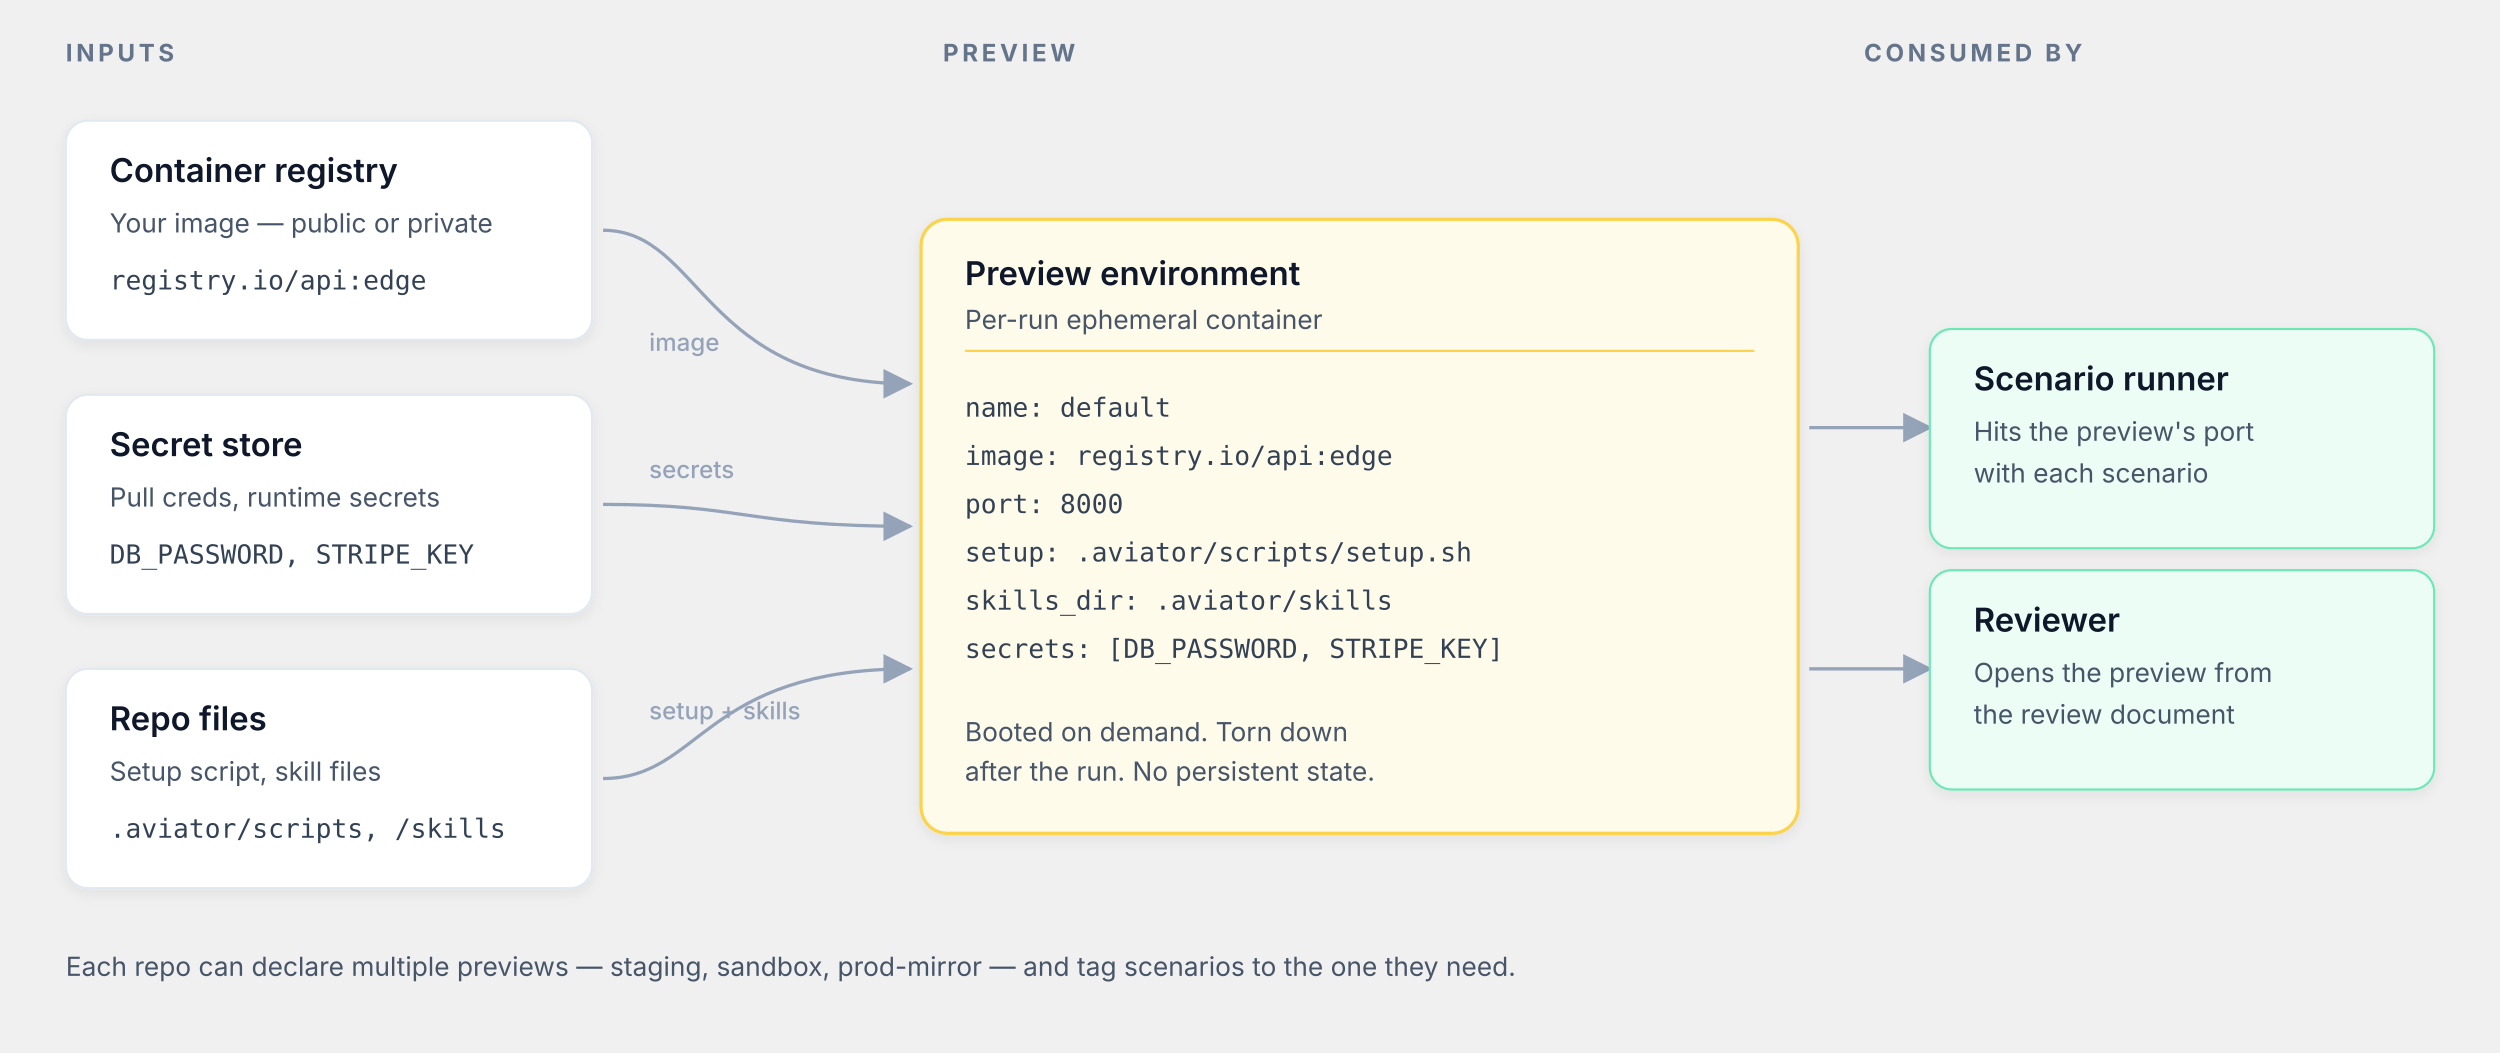
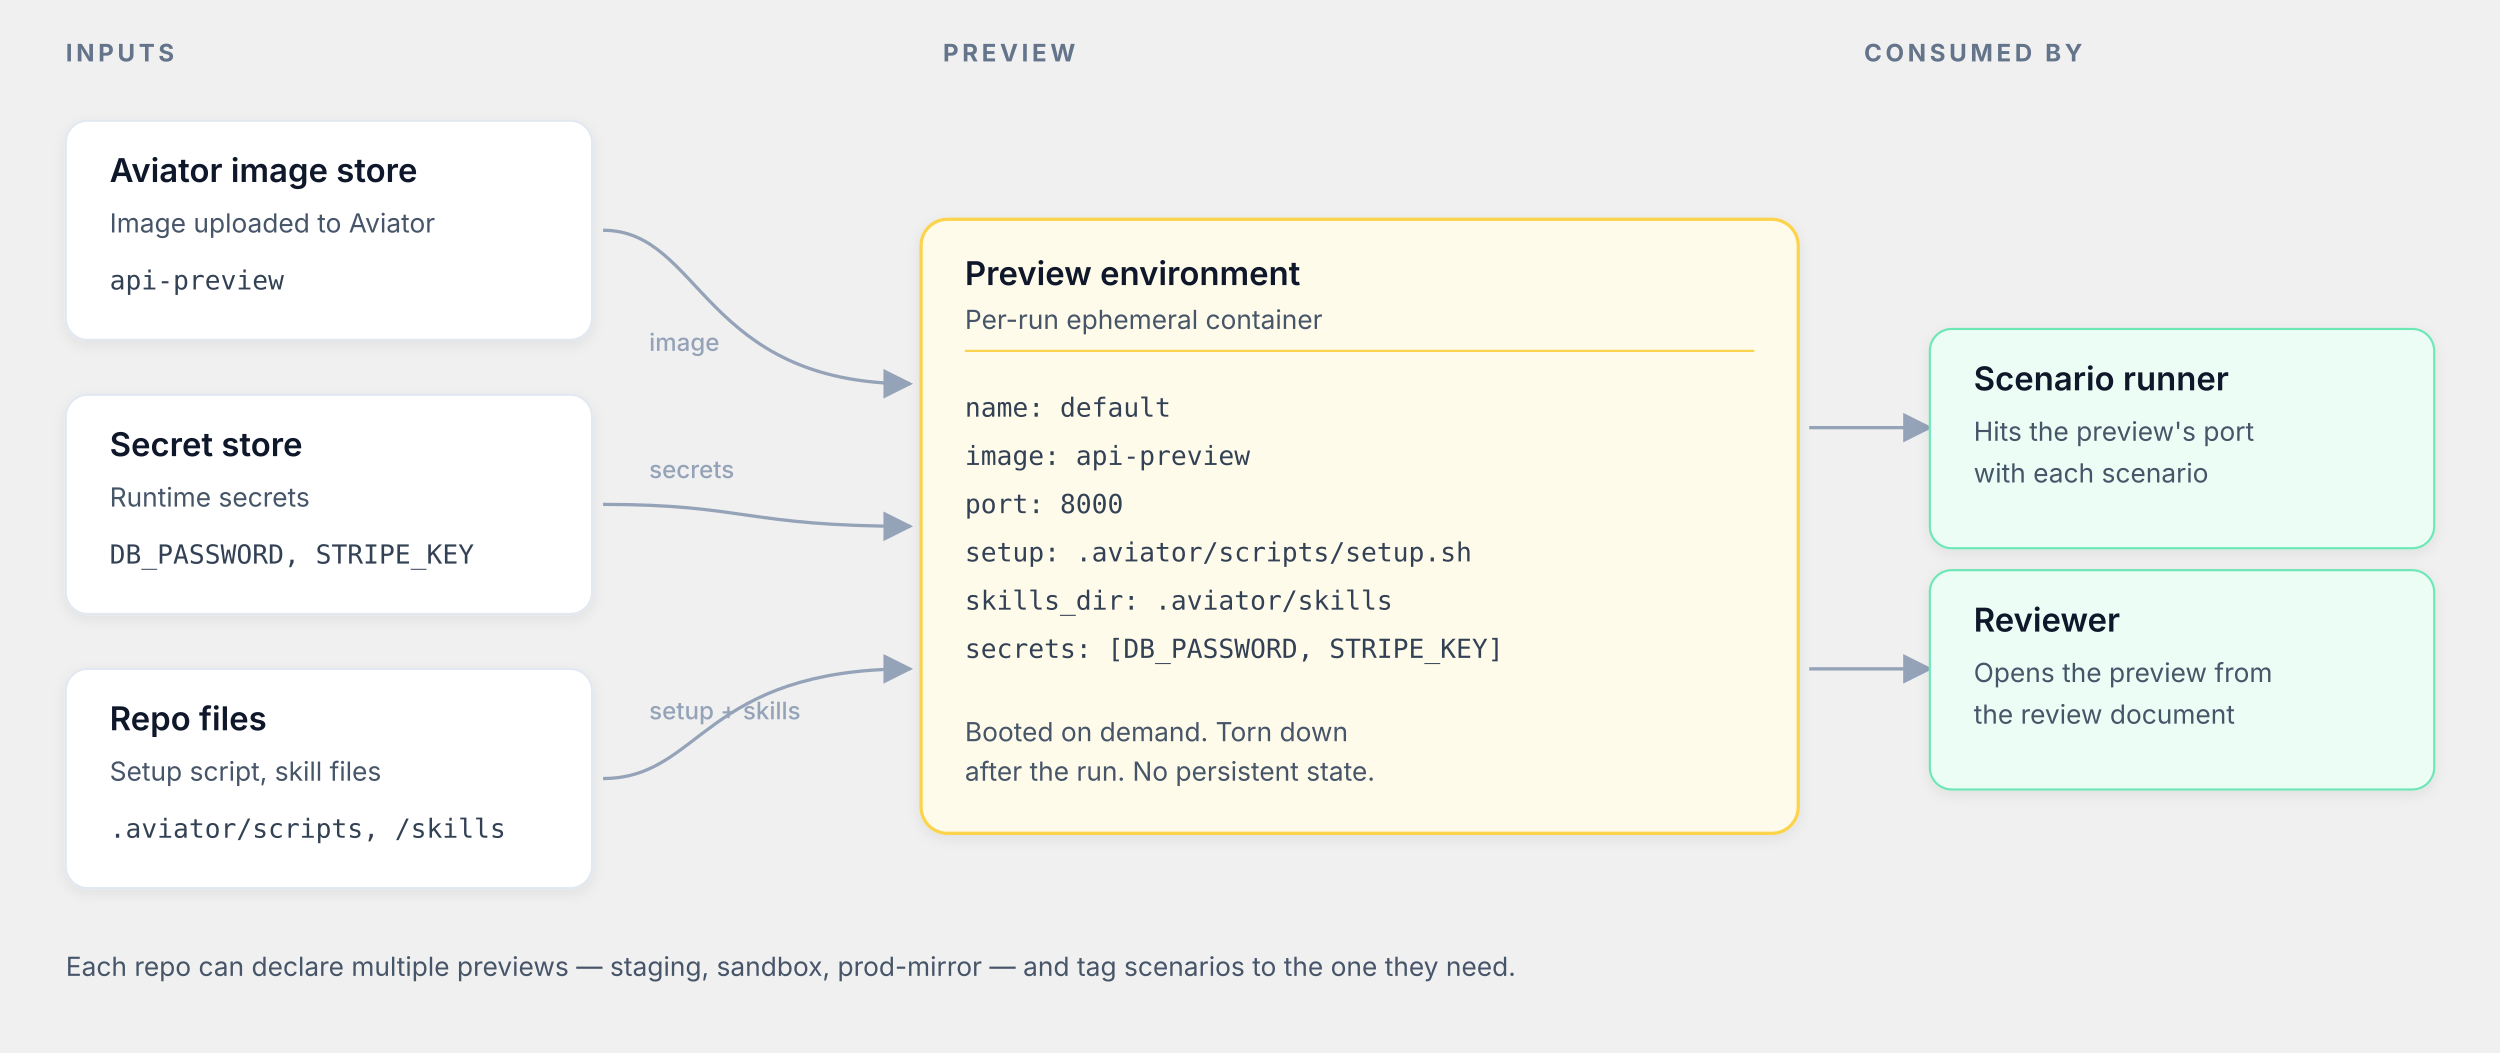
<svg xmlns="http://www.w3.org/2000/svg" viewBox="0 0 1140 480" role="img" aria-labelledby="title desc">
  <defs>
    <filter id="card-shadow" x="-10%" y="-10%" width="120%" height="130%">
      <feDropShadow dx="0" dy="2" stdDeviation="3" flood-opacity="0.07" />
    </filter>
    <marker id="arrow" viewBox="0 0 10 10" refX="9" refY="5" markerWidth="9" markerHeight="9" orient="auto-start-reverse">
      <path d="M 0 0 L 10 5 L 0 10 z" fill="#94a3b8" />
    </marker>
    <style>
      .head  { font: 700 11px -apple-system, "Segoe UI", system-ui, sans-serif; letter-spacing: 0.15em; fill: #64748b; }
      .ttl   { font: 600 15px -apple-system, "Segoe UI", system-ui, sans-serif; fill: #0f172a; }
      .sub   { font: 400 12px -apple-system, "Segoe UI", system-ui, sans-serif; fill: #475569; }
      .mono  { font: 400 12px ui-monospace, SFMono-Regular, Menlo, monospace; fill: #334155; }
      .tag   { font: 500 11px -apple-system, "Segoe UI", system-ui, sans-serif; fill: #94a3b8; }
      .card  { fill: #ffffff; stroke: #e2e8f0; stroke-width: 1; }
      .accent{ fill: #fffbeb; stroke: #fcd34d; stroke-width: 1.5; }
      .em    { fill: #ecfdf5; stroke: #6ee7b7; stroke-width: 1; }
      .rail  { stroke: #94a3b8; stroke-width: 1.5; fill: none; }
    </style>
  </defs>
  <text class="head" x="30" y="28">INPUTS</text>
  <text class="head" x="430" y="28">PREVIEW</text>
  <text class="head" x="850" y="28">CONSUMED BY</text>
  <g filter="url(#card-shadow)">
    <rect class="card" x="30" y="55" width="240" height="100" rx="10" />
  </g>
-   <text class="ttl" x="50" y="83">Container registry</text>
-   <text class="sub" x="50" y="106">Your image — public or private</text>
-   <text class="mono" x="50" y="132">registry.io/api:edge</text>
+   <text class="ttl" x="50" y="83">Aviator image store</text>
+   <text class="sub" x="50" y="106">Image uploaded to Aviator</text>
+   <text class="mono" x="50" y="132">api-preview</text>
  <g filter="url(#card-shadow)">
    <rect class="card" x="30" y="180" width="240" height="100" rx="10" />
  </g>
  <text class="ttl" x="50" y="208">Secret store</text>
-   <text class="sub" x="50" y="231">Pull creds, runtime secrets</text>
+   <text class="sub" x="50" y="231">Runtime secrets</text>
  <text class="mono" x="50" y="257">DB_PASSWORD, STRIPE_KEY</text>
  <g filter="url(#card-shadow)">
    <rect class="card" x="30" y="305" width="240" height="100" rx="10" />
  </g>
  <text class="ttl" x="50" y="333">Repo files</text>
  <text class="sub" x="50" y="356">Setup script, skill files</text>
  <text class="mono" x="50" y="382">.aviator/scripts, /skills</text>
  <path class="rail" d="M 275 105 C 320 105, 320 175, 415 175" marker-end="url(#arrow)" />
  <path class="rail" d="M 275 230 C 340 230, 340 240, 415 240" marker-end="url(#arrow)" />
  <path class="rail" d="M 275 355 C 320 355, 320 305, 415 305" marker-end="url(#arrow)" />
  <text class="tag" x="296" y="160">image</text>
  <text class="tag" x="296" y="218">secrets</text>
  <text class="tag" x="296" y="328">setup + skills</text>
  <g filter="url(#card-shadow)">
    <rect class="accent" x="420" y="100" width="400" height="280" rx="12" />
  </g>
  <text class="ttl" x="440" y="130" fill="#d97706">Preview environment</text>
  <text class="sub" x="440" y="150">Per-run ephemeral container</text>
  <line x1="440" y1="160" x2="800" y2="160" stroke="#fcd34d" />
  <text class="mono" x="440" y="190">name:        default</text>
-   <text class="mono" x="440" y="212">image:       registry.io/api:edge</text>
+   <text class="mono" x="440" y="212">image:       api-preview</text>
  <text class="mono" x="440" y="234">port:        8000</text>
  <text class="mono" x="440" y="256">setup:       .aviator/scripts/setup.sh</text>
  <text class="mono" x="440" y="278">skills_dir:  .aviator/skills</text>
  <text class="mono" x="440" y="300">secrets:     [DB_PASSWORD, STRIPE_KEY]</text>
  <text class="sub" x="440" y="338">Booted on demand. Torn down</text>
  <text class="sub" x="440" y="356">after the run. No persistent state.</text>
  <path class="rail" d="M 825 195 C 850 195, 850 195, 880 195" marker-end="url(#arrow)" />
  <path class="rail" d="M 825 305 C 850 305, 850 305, 880 305" marker-end="url(#arrow)" />
  <g filter="url(#card-shadow)">
    <rect class="em" x="880" y="150" width="230" height="100" rx="10" />
  </g>
  <text class="ttl" x="900" y="178">Scenario runner</text>
  <text class="sub" x="900" y="201">Hits the preview's port</text>
  <text class="sub" x="900" y="220">with each scenario</text>
  <g filter="url(#card-shadow)">
    <rect class="em" x="880" y="260" width="230" height="100" rx="10" />
  </g>
  <text class="ttl" x="900" y="288">Reviewer</text>
  <text class="sub" x="900" y="311">Opens the preview from</text>
  <text class="sub" x="900" y="330">the review document</text>
  <text class="sub" x="30" y="445" fill="#64748b">Each repo can declare multiple previews — staging, sandbox, prod-mirror — and tag scenarios to the one they need.</text>
</svg>
